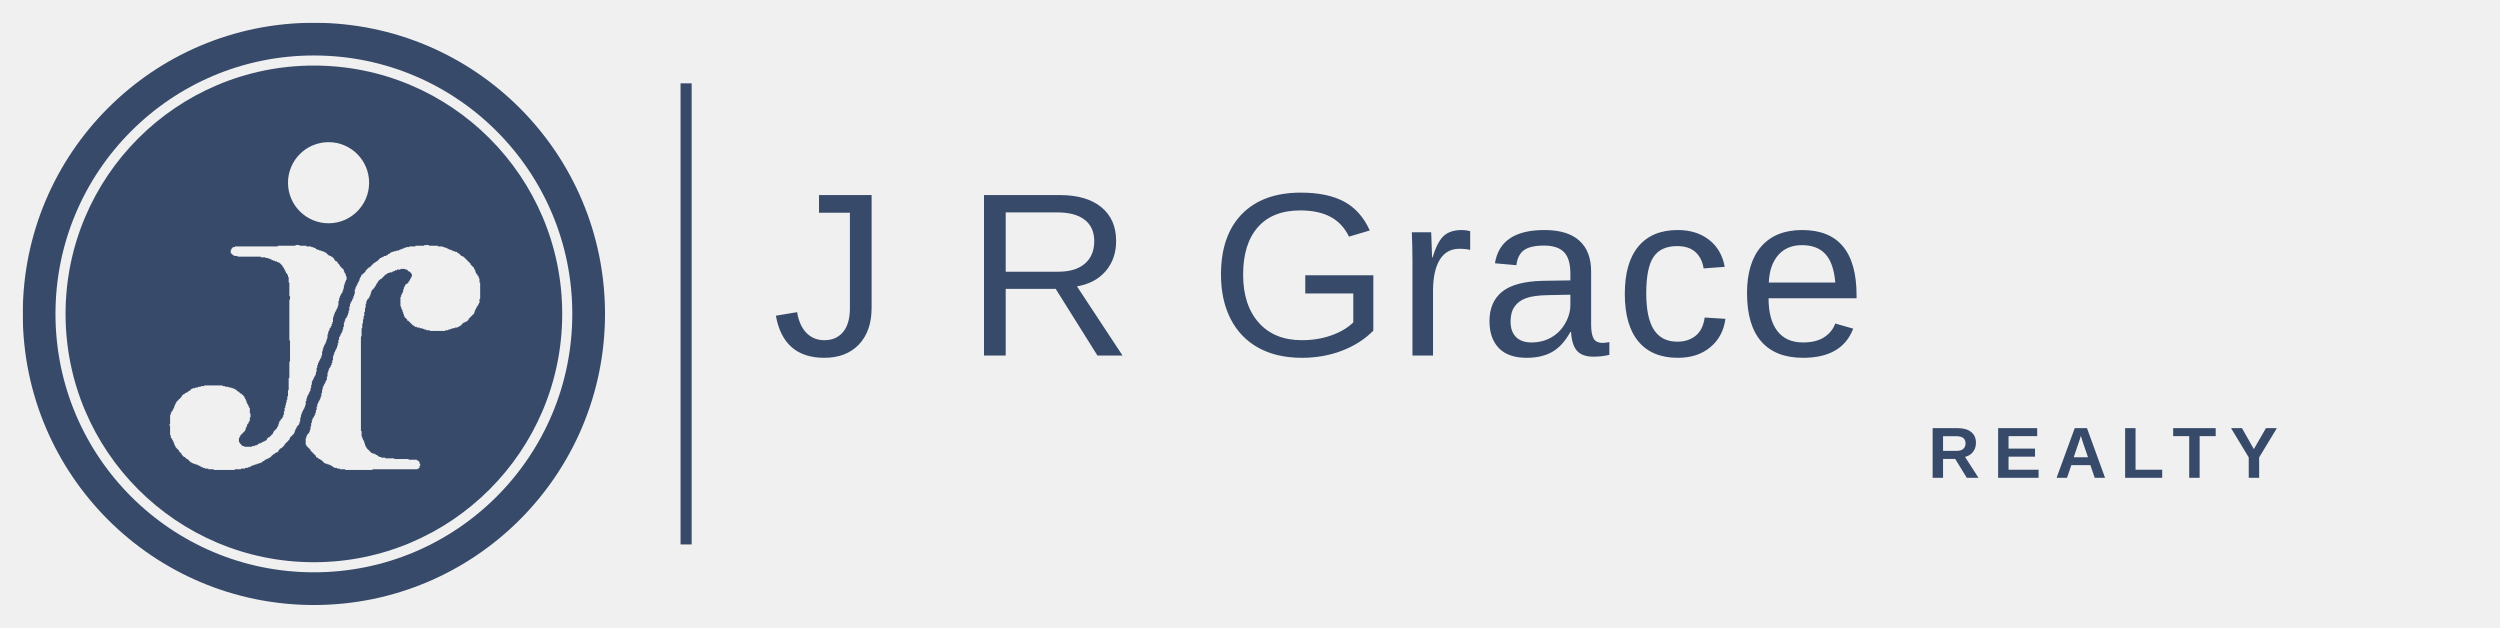
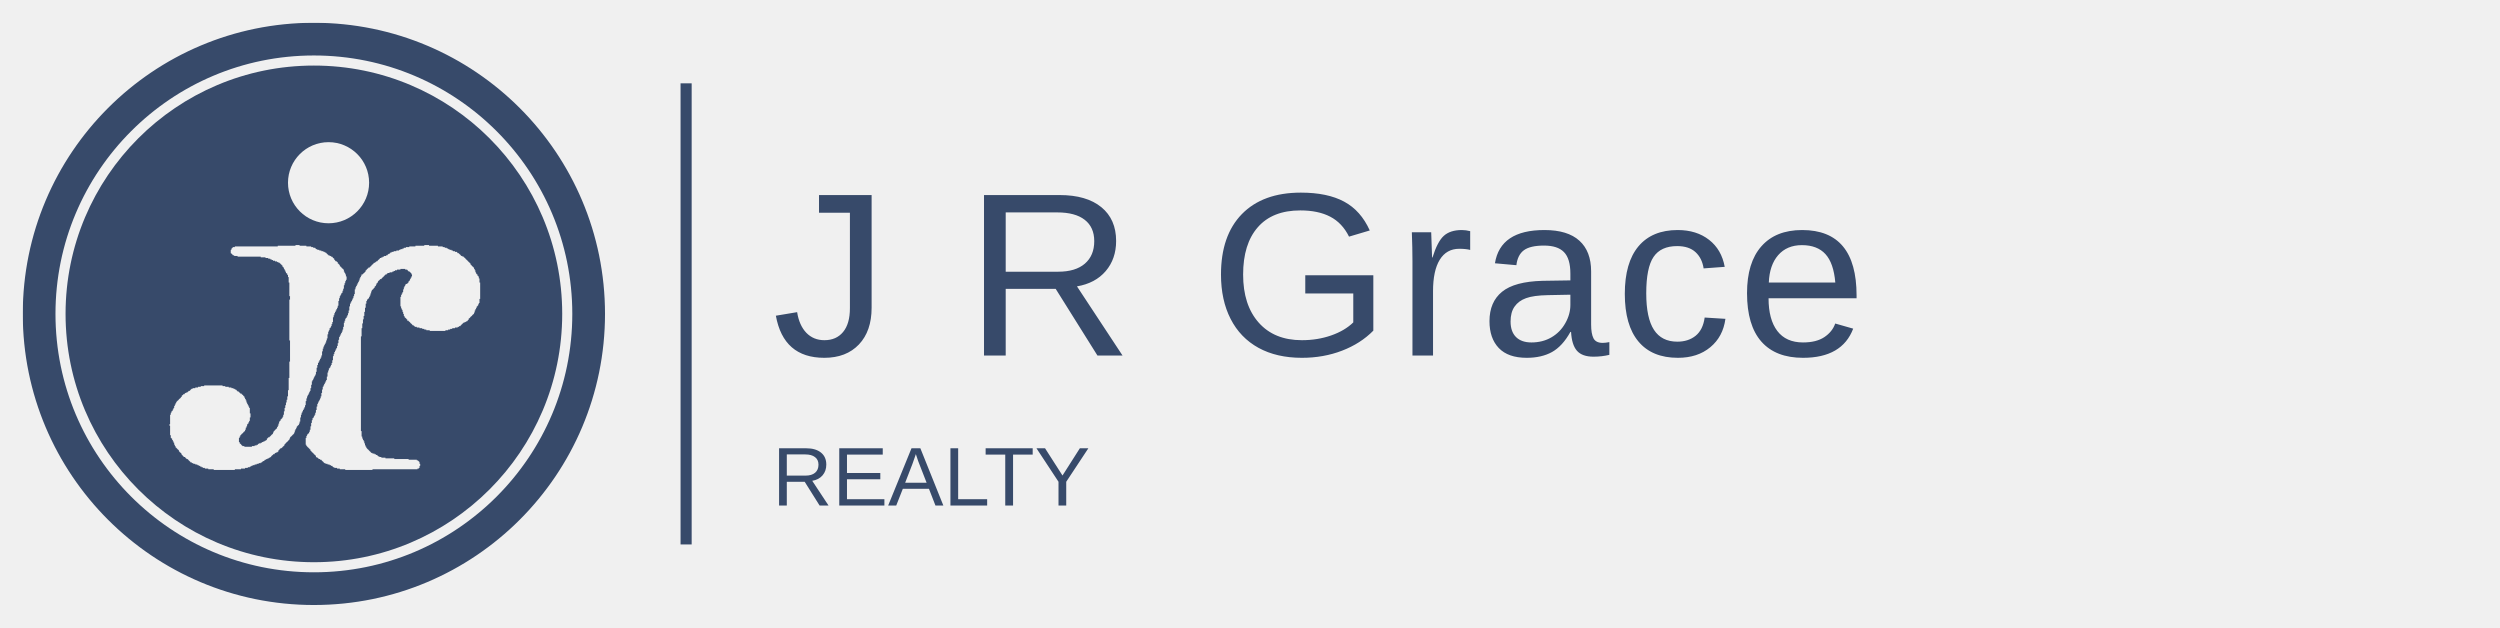
<svg xmlns="http://www.w3.org/2000/svg" viewBox="0 0 450 113" role="img" aria-labelledby="logo-title" shape-rendering="geometricPrecision">
  <svg x="4" y="4" width="105" height="105" viewBox="0 0 107 107" aria-hidden="true">
    <defs>
      <mask id="jr-cutouts" maskUnits="userSpaceOnUse" x="0" y="0" width="107" height="107">
        <rect width="107" height="107" fill="white" />
        <circle cx="56.19" cy="29.44" r="7.44" fill="black" />
        <path d="M65.375 47.375L65.5 47.375L65.5 47.25L65.625 47.25L65.625 47.125L65.875 47.125L65.875 47L66 47L66 46.875L66.125 46.875L66.125 46.75L66.25 46.75L66.25 46.625L66.375 46.625L66.375 46.5L66.5 46.5L66.5 46.375L66.625 46.375L66.625 46.25L66.875 46.25L66.875 46.125L67 46.125L67 46L67.375 46L67.375 45.875L67.875 45.875L67.875 45.75L68.125 45.75L68.125 45.625L68.375 45.625L68.375 45.5L68.75 45.5L68.75 45.375L69.375 45.375L69.375 45.25L70.25 45.25L70.25 45.375L70.625 45.375L70.625 45.5L70.75 45.5L70.75 45.625L70.875 45.625L70.875 45.75L71.125 45.75L71.125 45.875L71.25 45.875L71.25 46L71.375 46L71.375 46.25L71.5 46.25L71.5 46.625L71.375 46.625L71.375 46.875L71.25 46.875L71.25 47.125L71.125 47.125L71.125 47.375L71 47.375L71 47.5L70.875 47.5L70.875 47.75L70.75 47.75L70.75 47.875L70.625 47.875L70.625 48L70.375 48L70.375 48.125L70.25 48.125L70.25 48.375L70.125 48.375L70.125 48.625L70 48.625L70 49L69.875 49L69.875 49.5L69.75 49.5L69.75 49.75L69.625 49.75L69.625 50L69.5 50L69.5 50.375L69.375 50.375L69.375 52.125L69.5 52.125L69.5 52.5L69.625 52.5L69.625 52.75L69.75 52.75L69.75 53.125L69.875 53.125L69.875 53.5L70 53.5L70 53.875L70.125 53.875L70.125 54.125L70.25 54.125L70.25 54.25L70.375 54.25L70.375 54.375L70.5 54.375L70.5 54.5L70.625 54.5L70.625 54.75L70.875 54.75L70.875 54.875L71 54.875L71 55L71.125 55L71.125 55.125L71.25 55.125L71.25 55.25L71.375 55.25L71.375 55.375L71.5 55.375L71.5 55.5L71.625 55.5L71.625 55.625L71.875 55.625L71.875 55.75L72 55.75L72 55.875L72.375 55.875L72.375 56L72.875 56L72.875 56.125L73.375 56.125L73.375 56.25L73.75 56.25L73.75 56.375L74.125 56.375L74.125 56.5L74.75 56.5L74.75 56.625L77.625 56.625L77.625 56.5L78.125 56.5L78.125 56.375L78.5 56.375L78.5 56.25L78.875 56.25L78.875 56.125L79.375 56.125L79.375 56L79.875 56L79.875 55.875L80.125 55.875L80.125 55.75L80.375 55.75L80.375 55.625L80.5 55.625L80.5 55.5L80.625 55.5L80.625 55.375L80.75 55.375L80.75 55.25L80.875 55.25L80.875 55.125L81.125 55.125L81.125 55L81.375 55L81.375 54.875L81.625 54.875L81.625 54.75L81.75 54.75L81.75 54.625L81.875 54.625L81.875 54.375L82 54.375L82 54.25L82.125 54.25L82.125 54.125L82.25 54.125L82.25 54L82.375 54L82.375 53.875L82.5 53.875L82.5 53.75L82.625 53.75L82.625 53.625L82.75 53.625L82.75 53.5L82.875 53.5L82.875 53.25L83 53.25L83 52.875L83.125 52.875L83.125 52.625L83.25 52.625L83.25 52.375L83.375 52.375L83.375 52.125L83.5 52.125L83.5 52L83.625 52L83.625 51.75L83.75 51.75L83.75 51.5L83.875 51.5L83.875 50.75L84 50.75L84 47.75L83.875 47.75L83.875 47L83.75 47L83.75 46.625L83.625 46.625L83.625 46.5L83.5 46.5L83.5 46.25L83.375 46.25L83.375 46.125L83.25 46.125L83.25 45.875L83.125 45.875L83.125 45.5L83 45.5L83 45.25L82.875 45.25L82.875 45L82.75 45L82.75 44.875L82.625 44.875L82.625 44.75L82.5 44.75L82.5 44.625L82.375 44.625L82.375 44.5L82.25 44.5L82.25 44.25L82.125 44.25L82.125 44.125L82 44.125L82 44L81.875 44L81.875 43.875L81.75 43.875L81.75 43.75L81.625 43.75L81.625 43.625L81.5 43.625L81.5 43.5L81.375 43.5L81.375 43.375L81.25 43.375L81.25 43.25L81.125 43.25L81.125 43.125L81 43.125L81 43L80.75 43L80.75 42.875L80.5 42.875L80.5 42.75L80.375 42.75L80.375 42.625L80.25 42.625L80.25 42.5L80.125 42.5L80.125 42.375L79.875 42.375L79.875 42.25L79.75 42.25L79.75 42.125L79.375 42.125L79.375 42L79 42L79 41.875L78.75 41.875L78.75 41.75L78.375 41.75L78.375 41.625L78.125 41.625L78.125 41.5L77.875 41.5L77.875 41.375L77.5 41.375L77.5 41.25L77.125 41.25L77.125 41.125L76.25 41.125L76.25 41L74.625 41L74.625 40.875L73.75 40.875L73.75 41L72.125 41L72.125 41.125L71 41.125L71 41.25L70.375 41.25L70.375 41.375L70 41.375L70 41.5L69.75 41.5L69.75 41.625L69.375 41.625L69.375 41.75L69.125 41.75L69.125 41.875L68.625 41.875L68.625 42L68.125 42L68.125 42.125L67.75 42.125L67.75 42.25L67.5 42.25L67.5 42.375L67.375 42.375L67.375 42.5L67.125 42.5L67.125 42.625L67 42.625L67 42.75L66.75 42.75L66.75 42.875L66.375 42.875L66.375 43L66.125 43L66.125 43.125L65.875 43.125L65.875 43.25L65.625 43.25L65.625 43.375L65.5 43.375L65.5 43.5L65.375 43.5L65.375 43.625L65.25 43.625L65.25 43.75L65.125 43.75L65.125 43.875L64.875 43.875L64.875 44L64.75 44L64.75 44.125L64.5 44.125L64.5 44.25L64.375 44.25L64.375 44.375L64.25 44.375L64.25 44.5L64.125 44.5L64.125 44.625L64 44.625L64 44.75L63.875 44.75L63.875 44.875L63.75 44.875L63.75 45L63.5 45L63.5 45.125L63.375 45.125L63.375 45.25L63.25 45.25L63.25 45.375L63.125 45.375L63.125 45.5L63 45.5L63 45.75L62.875 45.75L62.875 45.875L62.75 45.875L62.75 46L62.625 46L62.625 46.125L62.5 46.125L62.5 46.25L62.25 46.25L62.25 46.5L62.125 46.5L62.125 46.75L62 46.75L62 47L61.875 47L61.875 47.375L61.75 47.375L61.75 47.625L61.625 47.625L61.625 47.875L61.5 47.875L61.5 48.125L61.375 48.125L61.375 48.375L61.25 48.375L61.25 48.625L61.125 48.625L61.125 49L61 49L61 49.875L60.875 49.875L60.875 50.25L60.75 50.25L60.75 50.625L60.625 50.625L60.625 50.875L60.5 50.875L60.5 51.125L60.375 51.125L60.375 51.375L60.25 51.375L60.25 51.625L60.125 51.625L60.125 52.125L60 52.125L60 52.875L59.875 52.875L59.875 53.375L59.75 53.375L59.75 53.75L59.625 53.75L59.625 54L59.5 54L59.5 54.25L59.375 54.25L59.375 54.375L59.25 54.375L59.25 54.75L59.125 54.75L59.125 55.125L59 55.125L59 55.875L58.875 55.875L58.875 56.375L58.75 56.375L58.75 56.75L58.625 56.75L58.625 57L58.5 57L58.5 57.25L58.375 57.25L58.375 57.5L58.25 57.5L58.25 57.75L58.125 57.75L58.125 58.25L58 58.25L58 58.875L57.875 58.875L57.875 59.375L57.75 59.375L57.75 59.75L57.625 59.75L57.625 60L57.5 60L57.5 60.25L57.375 60.25L57.375 60.5L57.25 60.5L57.25 60.875L57.125 60.875L57.125 61.25L57 61.25L57 62L56.875 62L56.875 62.5L56.75 62.5L56.75 62.875L56.625 62.875L56.625 63.125L56.5 63.125L56.5 63.375L56.375 63.375L56.375 63.5L56.25 63.5L56.25 63.875L56.125 63.875L56.125 64.25L56 64.25L56 65L55.875 65L55.875 65.625L55.75 65.625L55.75 65.875L55.625 65.875L55.625 66.125L55.5 66.125L55.5 66.375L55.375 66.375L55.375 66.625L55.25 66.625L55.25 66.875L55.125 66.875L55.125 67.375L55 67.375L55 68L54.875 68L54.875 68.625L54.75 68.625L54.75 69L54.625 69L54.625 69.25L54.5 69.25L54.5 69.5L54.375 69.5L54.375 69.75L54.25 69.75L54.25 70L54.125 70L54.125 70.5L54 70.5L54 71.125L53.875 71.125L53.875 71.625L53.75 71.625L53.75 72L53.625 72L53.625 72.25L53.5 72.25L53.5 72.5L53.375 72.5L53.375 72.625L53.25 72.625L53.25 73L53.125 73L53.125 73.5L53 73.5L53 74.125L52.875 74.125L52.875 74.75L52.75 74.75L52.75 75.125L52.625 75.125L52.625 75.375L52.5 75.375L52.5 75.5L52.375 75.5L52.375 75.625L52.25 75.625L52.25 75.875L52.125 75.875L52.125 76.25L52 76.25L52 77.5L52.125 77.5L52.125 77.75L52.25 77.75L52.25 77.875L52.375 77.875L52.375 78L52.5 78L52.5 78.125L52.625 78.125L52.625 78.25L52.75 78.25L52.75 78.375L52.875 78.375L52.875 78.625L53 78.625L53 78.75L53.125 78.75L53.125 78.875L53.25 78.875L53.25 79L53.375 79L53.375 79.125L53.5 79.125L53.5 79.25L53.625 79.25L53.625 79.375L53.75 79.375L53.75 79.5L53.875 79.5L53.875 79.75L54 79.75L54 79.875L54.25 79.875L54.25 80L54.375 80L54.375 80.125L54.625 80.125L54.625 80.25L54.875 80.25L54.875 80.375L55 80.375L55 80.5L55.125 80.5L55.125 80.625L55.25 80.625L55.25 80.75L55.375 80.75L55.375 80.875L55.625 80.875L55.625 81L56 81L56 81.125L56.375 81.125L56.375 81.25L56.625 81.25L56.625 81.375L56.875 81.375L56.875 81.5L57 81.5L57 81.625L57.25 81.625L57.25 81.75L57.75 81.75L57.75 81.875L58.25 81.875L58.25 82L59.25 82L59.25 82.125L64.25 82.125L64.25 82L72.5 82L72.5 81.875L72.75 81.875L72.75 81.75L72.875 81.75L72.875 81.375L73 81.375L73 81L72.875 81L72.875 80.625L72.75 80.625L72.75 80.5L72.625 80.5L72.625 80.375L72.375 80.375L72.375 80.25L70.875 80.25L70.875 80.125L68.25 80.125L68.25 80L66.625 80L66.625 79.875L65.875 79.875L65.875 79.75L65.5 79.75L65.5 79.625L65.25 79.625L65.25 79.5L65.125 79.5L65.125 79.375L64.875 79.375L64.875 79.25L64.625 79.25L64.625 79.125L64.25 79.125L64.25 79L64 79L64 78.875L63.875 78.875L63.875 78.75L63.75 78.75L63.75 78.625L63.625 78.625L63.625 78.5L63.5 78.5L63.5 78.375L63.375 78.375L63.375 78.25L63.25 78.25L63.25 78.125L63.125 78.125L63.125 77.875L63 77.875L63 77.625L62.875 77.625L62.875 77.25L62.75 77.25L62.75 76.875L62.625 76.875L62.625 76.625L62.5 76.625L62.5 76.375L62.375 76.375L62.375 76L62.25 76L62.25 75L62.125 75L62.125 57.625L62.25 57.625L62.25 56.125L62.375 56.125L62.375 55.25L62.5 55.25L62.5 54.5L62.625 54.5L62.625 53.875L62.75 53.875L62.75 53.125L62.875 53.125L62.875 52.375L63 52.375L63 51.625L63.125 51.625L63.125 51.125L63.25 51.125L63.25 50.875L63.375 50.875L63.375 50.75L63.5 50.75L63.5 50.625L63.625 50.625L63.625 50.375L63.75 50.375L63.75 50.125L63.875 50.125L63.875 49.75L64 49.75L64 49.375L64.125 49.375L64.125 49.125L64.25 49.125L64.25 49L64.375 49L64.375 48.875L64.5 48.875L64.5 48.75L64.625 48.75L64.625 48.5L64.75 48.5L64.75 48.375L64.875 48.375L64.875 48.125L65 48.125L65 47.875L65.125 47.875L65.125 47.75L65.25 47.75L65.25 47.5L65.375 47.5Z M47.625 44.625L47.75 44.625L47.75 44.875L47.875 44.875L47.875 45L48 45L48 45.25L48.125 45.25L48.125 45.5L48.25 45.5L48.25 45.75L48.375 45.75L48.375 46L48.5 46L48.5 46.125L48.625 46.125L48.625 46.375L48.75 46.375L48.75 46.75L48.875 46.75L48.875 47.75L49 47.75L49 50.25L49.125 50.25L49.125 50.875L49 50.875L49 58.375L49.125 58.375L49.125 62.25L49 62.25L49 65.25L48.875 65.25L48.875 67.5L48.75 67.5L48.75 68.625L48.625 68.625L48.625 69.25L48.5 69.25L48.5 69.75L48.375 69.75L48.375 70.25L48.25 70.25L48.25 70.75L48.125 70.75L48.125 71.375L48 71.375L48 72L47.875 72L47.875 72.375L47.75 72.375L47.75 72.625L47.625 72.625L47.625 72.75L47.5 72.75L47.5 72.875L47.375 72.875L47.375 73.125L47.25 73.125L47.25 73.25L47.125 73.25L47.125 73.625L47 73.625L47 74L46.875 74L46.875 74.25L46.75 74.25L46.75 74.5L46.625 74.5L46.625 74.625L46.5 74.625L46.5 74.75L46.375 74.75L46.375 74.875L46.25 74.875L46.25 75L46.125 75L46.125 75.25L46 75.25L46 75.5L45.875 75.5L45.875 75.625L45.75 75.625L45.75 75.75L45.625 75.75L45.625 75.875L45.5 75.875L45.5 76L45.375 76L45.375 76.125L45.125 76.125L45.125 76.25L45 76.25L45 76.375L44.875 76.375L44.875 76.625L44.75 76.625L44.75 76.75L44.5 76.75L44.5 76.875L44.25 76.875L44.25 77L44 77L44 77.125L43.75 77.125L43.75 77.25L43.375 77.25L43.375 77.375L43.25 77.375L43.25 77.5L43 77.5L43 77.625L42.625 77.625L42.625 77.75L42.125 77.75L42.125 77.875L40.75 77.875L40.75 77.75L40.375 77.75L40.375 77.625L40.25 77.625L40.25 77.5L40.125 77.5L40.125 77.375L40 77.375L40 77.25L39.875 77.25L39.875 77L39.75 77L39.75 76.25L39.875 76.25L39.875 76L40 76L40 75.75L40.125 75.75L40.125 75.625L40.25 75.625L40.25 75.5L40.375 75.5L40.375 75.375L40.5 75.375L40.5 75.25L40.625 75.25L40.625 75.125L40.75 75.125L40.75 75L40.875 75L40.875 74.75L41 74.75L41 74.375L41.125 74.375L41.125 74.125L41.25 74.125L41.25 73.75L41.375 73.75L41.375 73.625L41.5 73.625L41.5 73.375L41.625 73.375L41.625 73.125L41.75 73.125L41.75 72.5L41.875 72.5L41.875 71.75L41.75 71.75L41.75 70.75L41.625 70.75L41.625 70.5L41.5 70.5L41.5 70.25L41.375 70.25L41.375 70L41.25 70L41.25 69.75L41.125 69.75L41.125 69.375L41 69.375L41 69.125L40.875 69.125L40.875 68.875L40.75 68.875L40.75 68.625L40.625 68.625L40.625 68.5L40.5 68.5L40.5 68.375L40.375 68.375L40.375 68.25L40.25 68.25L40.25 68.125L40 68.125L40 68L39.875 68L39.875 67.875L39.75 67.875L39.75 67.75L39.5 67.75L39.5 67.625L39.375 67.625L39.375 67.5L39.25 67.5L39.25 67.375L39 67.375L39 67.25L38.75 67.25L38.75 67.125L38.375 67.125L38.375 67L37.875 67L37.875 66.875L37.25 66.875L37.25 66.75L36.75 66.75L36.75 66.625L33.375 66.625L33.375 66.75L32.75 66.75L32.75 66.875L32.25 66.875L32.25 67L31.75 67L31.75 67.125L31.25 67.125L31.25 67.25L31 67.25L31 67.375L30.875 67.375L30.875 67.5L30.75 67.5L30.75 67.625L30.5 67.625L30.5 67.75L30.375 67.75L30.375 67.875L30.125 67.875L30.125 68L29.875 68L29.875 68.125L29.75 68.125L29.75 68.25L29.5 68.25L29.5 68.375L29.375 68.375L29.375 68.5L29.25 68.5L29.25 68.75L29.125 68.75L29.125 68.875L29 68.875L29 69L28.875 69L28.875 69.125L28.75 69.125L28.75 69.25L28.625 69.25L28.625 69.375L28.5 69.375L28.5 69.5L28.375 69.5L28.375 69.625L28.25 69.625L28.25 69.875L28.125 69.875L28.125 70.125L28 70.125L28 70.375L27.875 70.375L27.875 70.75L27.75 70.75L27.75 71L27.625 71L27.625 71.25L27.5 71.25L27.5 71.375L27.375 71.375L27.375 71.625L27.25 71.625L27.25 72L27.125 72L27.125 73.75L27 73.75L27 74L27.125 74L27.125 75.75L27.25 75.75L27.25 76.25L27.375 76.25L27.375 76.375L27.5 76.375L27.5 76.625L27.625 76.625L27.625 76.875L27.75 76.875L27.75 77.125L27.875 77.125L27.875 77.5L28 77.5L28 77.75L28.125 77.75L28.125 78L28.25 78L28.25 78.125L28.375 78.125L28.375 78.25L28.5 78.25L28.5 78.375L28.625 78.375L28.625 78.5L28.75 78.5L28.75 78.75L28.875 78.75L28.875 78.875L29 78.875L29 79L29.125 79L29.125 79.125L29.25 79.125L29.25 79.375L29.375 79.375L29.375 79.5L29.5 79.5L29.5 79.625L29.625 79.625L29.625 79.75L29.875 79.75L29.875 79.875L30 79.875L30 80L30.125 80L30.125 80.125L30.375 80.125L30.375 80.25L30.5 80.25L30.5 80.375L30.625 80.375L30.625 80.5L30.75 80.5L30.75 80.625L30.875 80.625L30.875 80.75L31.125 80.75L31.125 80.875L31.375 80.875L31.375 81L31.75 81L31.75 81.125L32.125 81.125L32.125 81.25L32.375 81.25L32.375 81.375L32.625 81.375L32.625 81.5L32.875 81.5L32.875 81.625L33.125 81.625L33.125 81.75L33.5 81.75L33.5 81.875L34.125 81.875L34.125 82L35.125 82L35.125 82.125L39 82.125L39 82L40.125 82L40.125 81.875L40.875 81.875L40.875 81.75L41.375 81.75L41.375 81.625L41.75 81.625L41.75 81.5L42 81.5L42 81.375L42.25 81.375L42.25 81.25L42.625 81.25L42.625 81.125L43 81.125L43 81L43.375 81L43.375 80.875L43.75 80.875L43.75 80.75L44 80.75L44 80.625L44.125 80.625L44.125 80.5L44.375 80.5L44.375 80.375L44.5 80.375L44.5 80.25L44.75 80.25L44.75 80.125L45 80.125L45 80L45.25 80L45.25 79.875L45.5 79.875L45.5 79.75L45.625 79.75L45.625 79.625L45.75 79.625L45.75 79.5L45.875 79.5L45.875 79.375L46 79.375L46 79.25L46.25 79.25L46.25 79.125L46.375 79.125L46.375 79L46.625 79L46.625 78.875L46.875 78.875L46.875 78.75L47 78.75L47 78.5L47.125 78.5L47.125 78.375L47.25 78.375L47.25 78.25L47.375 78.25L47.375 78.125L47.625 78.125L47.625 78L47.75 78L47.75 77.875L47.875 77.875L47.875 77.75L48 77.75L48 77.625L48.125 77.625L48.125 77.375L48.25 77.375L48.25 77.25L48.375 77.25L48.375 77.125L48.5 77.125L48.5 77L48.625 77L48.625 76.875L48.75 76.875L48.75 76.75L48.875 76.75L48.875 76.625L49 76.625L49 76.375L49.125 76.375L49.125 76.125L49.25 76.125L49.25 76L49.375 76L49.375 75.875L49.5 75.875L49.5 75.75L49.625 75.75L49.625 75.625L49.75 75.625L49.75 75.5L49.875 75.5L49.875 75.25L50 75.25L50 74.875L50.125 74.875L50.125 74.625L50.25 74.625L50.25 74.375L50.375 74.375L50.375 74.125L50.5 74.125L50.5 74L50.625 74L50.625 73.875L50.75 73.875L50.75 73.625L50.875 73.625L50.875 73.25L51 73.25L51 72.5L51.125 72.5L51.125 72L51.25 72L51.25 71.625L51.375 71.625L51.375 71.375L51.5 71.375L51.5 71.125L51.625 71.125L51.625 70.875L51.75 70.875L51.75 70.625L51.875 70.625L51.875 70.25L52 70.25L52 69.5L52.125 69.5L52.125 69L52.25 69L52.25 68.625L52.375 68.625L52.375 68.375L52.5 68.375L52.5 68.125L52.625 68.125L52.625 67.875L52.75 67.875L52.75 67.625L52.875 67.625L52.875 67.125L53 67.125L53 66.5L53.125 66.5L53.125 65.875L53.25 65.875L53.25 65.625L53.375 65.625L53.375 65.375L53.5 65.375L53.5 65.125L53.625 65.125L53.625 64.875L53.75 64.875L53.75 64.625L53.875 64.625L53.875 64.125L54 64.125L54 63.375L54.125 63.375L54.125 62.875L54.25 62.875L54.25 62.5L54.375 62.5L54.375 62.25L54.5 62.25L54.5 62L54.625 62L54.625 61.75L54.75 61.75L54.75 61.5L54.875 61.5L54.875 61.125L55 61.125L55 60.375L55.125 60.375L55.125 59.875L55.25 59.875L55.25 59.5L55.375 59.5L55.375 59.25L55.5 59.25L55.5 59L55.625 59L55.625 58.75L55.75 58.75L55.75 58.375L55.875 58.375L55.875 58L56 58L56 57.25L56.125 57.25L56.125 56.75L56.25 56.75L56.25 56.5L56.375 56.5L56.375 56.125L56.5 56.125L56.5 56L56.625 56L56.625 55.75L56.75 55.75L56.75 55.375L56.875 55.375L56.875 55L57 55L57 54.125L57.125 54.125L57.125 53.75L57.25 53.75L57.25 53.375L57.375 53.375L57.375 53.125L57.5 53.125L57.5 52.875L57.625 52.875L57.625 52.625L57.75 52.625L57.75 52.375L57.875 52.375L57.875 52L58 52L58 51.125L58.125 51.125L58.125 50.625L58.25 50.625L58.25 50.25L58.375 50.25L58.375 50L58.5 50L58.5 49.75L58.625 49.75L58.625 49.625L58.75 49.625L58.75 49.25L58.875 49.25L58.875 48.875L59 48.875L59 48.25L59.125 48.25L59.125 47.875L59.25 47.875L59.25 47.5L59.375 47.5L59.375 47.25L59.5 47.25L59.5 46.625L59.375 46.625L59.375 46.25L59.25 46.25L59.25 46L59.125 46L59.125 45.75L59 45.75L59 45.375L58.875 45.375L58.875 45.25L58.75 45.25L58.75 45.125L58.625 45.125L58.625 45L58.5 45L58.5 44.875L58.375 44.875L58.375 44.75L58.25 44.75L58.25 44.5L58.125 44.5L58.125 44.375L58 44.375L58 44.25L57.875 44.25L57.875 44L57.75 44L57.75 43.875L57.5 43.875L57.5 43.75L57.375 43.75L57.375 43.625L57.25 43.625L57.25 43.375L57.125 43.375L57.125 43.25L57 43.25L57 43.125L56.875 43.125L56.875 43L56.625 43L56.625 42.875L56.375 42.875L56.375 42.75L56.125 42.75L56.125 42.625L56 42.625L56 42.5L55.875 42.5L55.875 42.375L55.75 42.375L55.75 42.25L55.5 42.25L55.5 42.125L55.25 42.125L55.25 42L54.875 42L54.875 41.875L54.5 41.875L54.5 41.75L54.125 41.75L54.125 41.625L53.875 41.625L53.875 41.5L53.75 41.5L53.75 41.375L53.375 41.375L53.375 41.25L53 41.25L53 41.125L52.125 41.125L52.125 41L50.875 41L50.875 40.875L50.125 40.875L50.125 41L46.875 41L46.875 41.125L39 41.125L39 41.25L38.625 41.25L38.625 41.375L38.5 41.375L38.5 41.5L38.375 41.5L38.375 41.75L38.25 41.75L38.25 42.375L38.375 42.375L38.375 42.5L38.5 42.5L38.5 42.625L38.625 42.625L38.625 42.75L38.875 42.75L38.875 42.875L39.5 42.875L39.5 43L43.75 43L43.75 43.125L44.625 43.125L44.625 43.25L45.125 43.25L45.125 43.375L45.5 43.375L45.5 43.5L45.75 43.5L45.75 43.625L46 43.625L46 43.75L46.375 43.75L46.375 43.875L46.75 43.875L46.75 44L47 44L47 44.125L47.25 44.125L47.25 44.25L47.375 44.25L47.375 44.375L47.5 44.375L47.5 44.5L47.625 44.5Z" fill="black" />
      </mask>
    </defs>
    <g fill="#374a6a" stroke="#374a6a" mask="url(#jr-cutouts)">
      <circle cx="53.5" cy="53.5" r="50.4" fill="none" stroke-width="6" />
      <circle cx="53.5" cy="53.5" r="45.55" stroke="none" />
    </g>
  </svg>
  <path d="M123.5 15v83" fill="none" stroke="#374a6a" stroke-width="2" />
  <text x="139" y="64" fill="#374a6a" font-family="Avenir Next, Montserrat, Arial, sans-serif" font-size="42" font-weight="400" letter-spacing="1">J R Grace</text>
-   <text x="347" y="86" fill="#374a6a" font-family="Avenir Next, Montserrat, Arial, sans-serif" font-size="13" font-weight="600" letter-spacing="2.4">REALTY</text>
+   <text x="139" y="91" fill="#374a6a" font-family="Avenir Next, Montserrat, Arial, sans-serif" font-size="15" font-weight="500" textLength="204" lengthAdjust="spacing">REALTY</text>
</svg>
